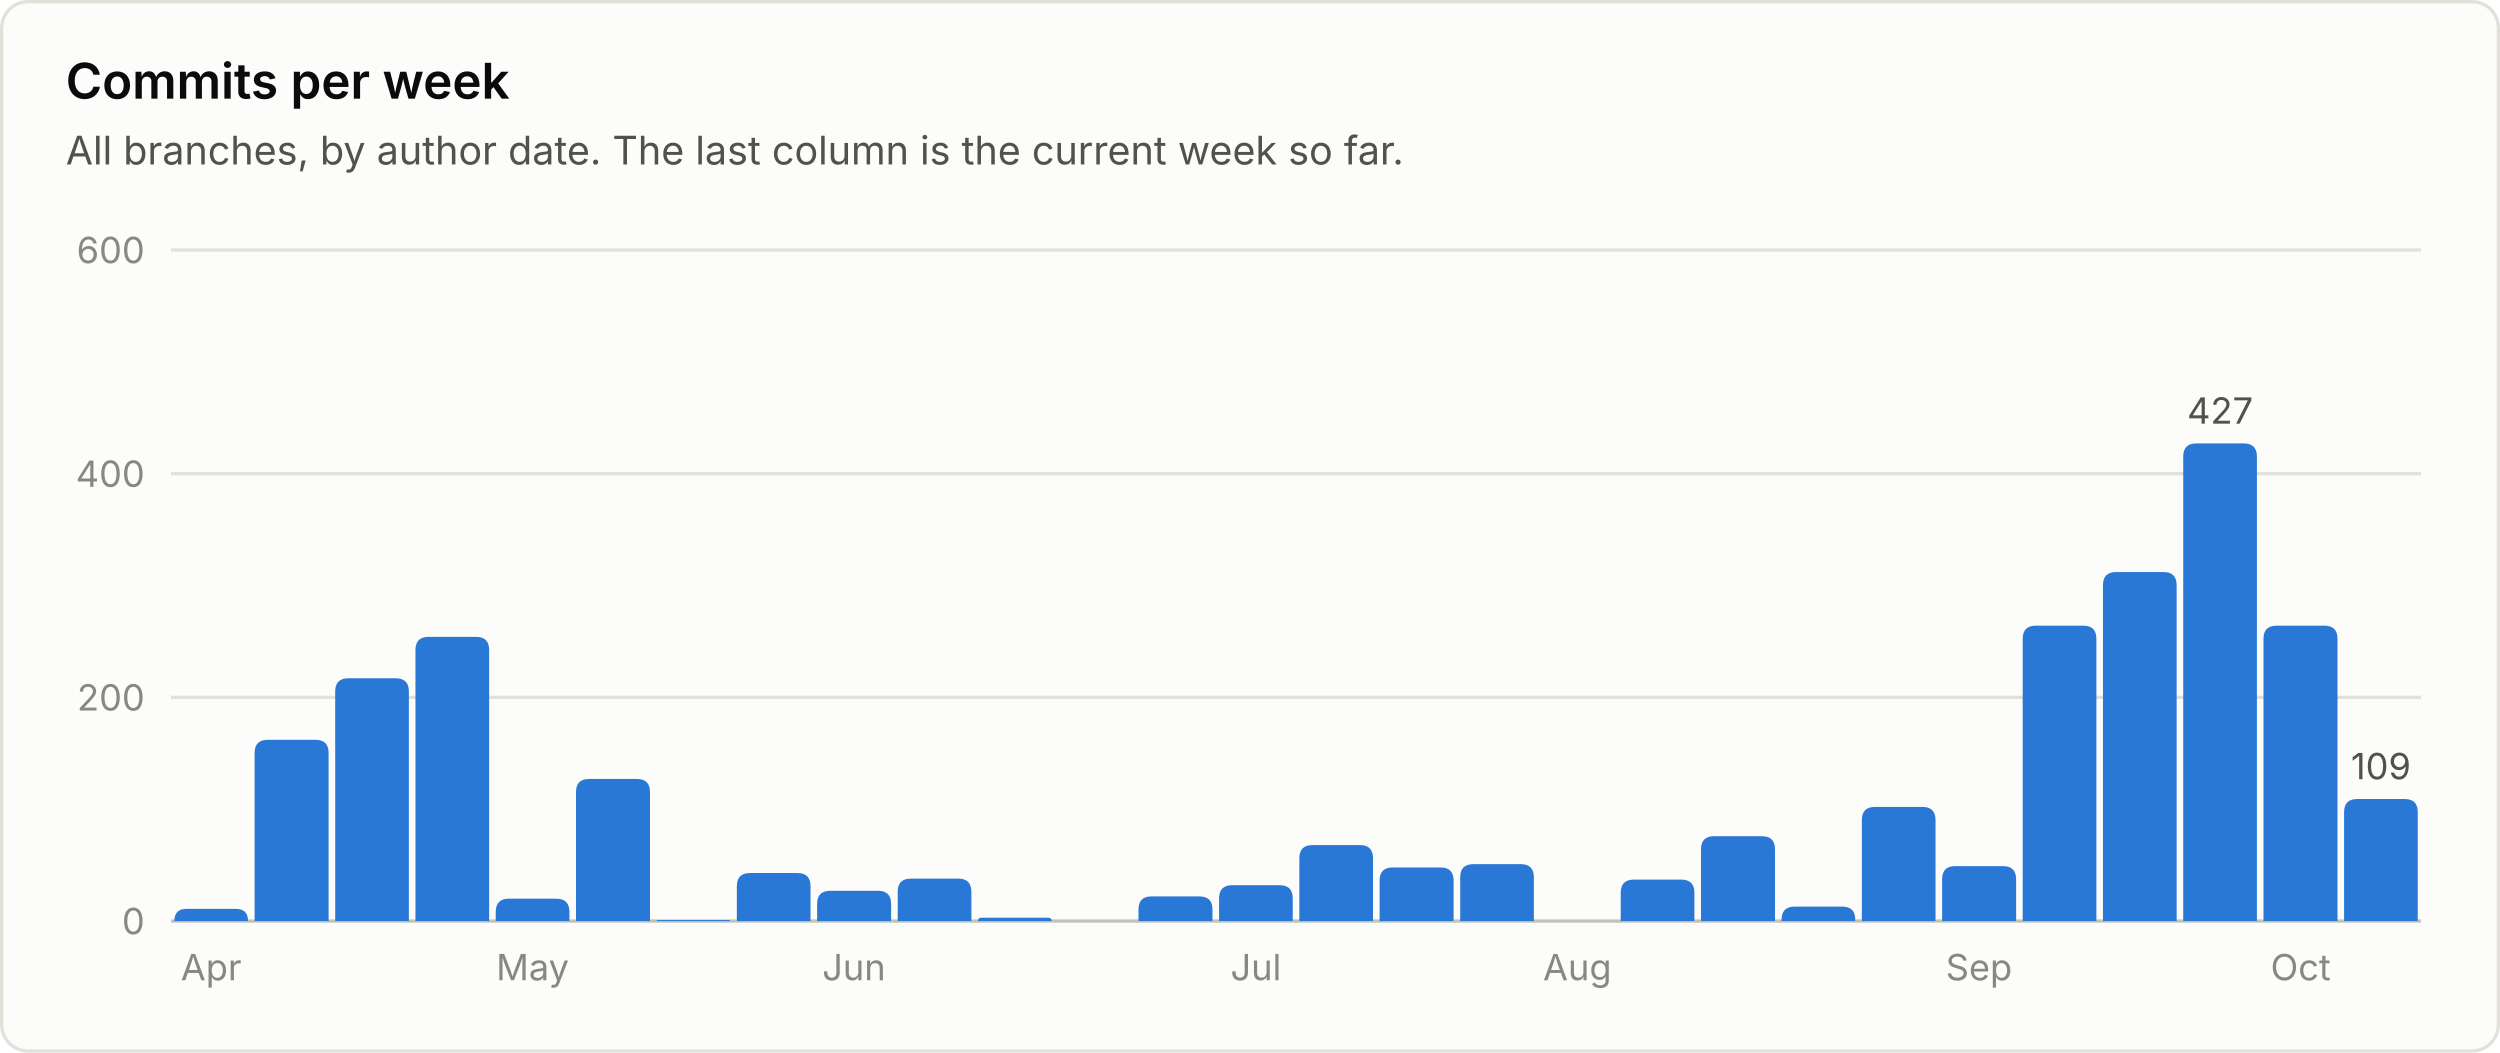
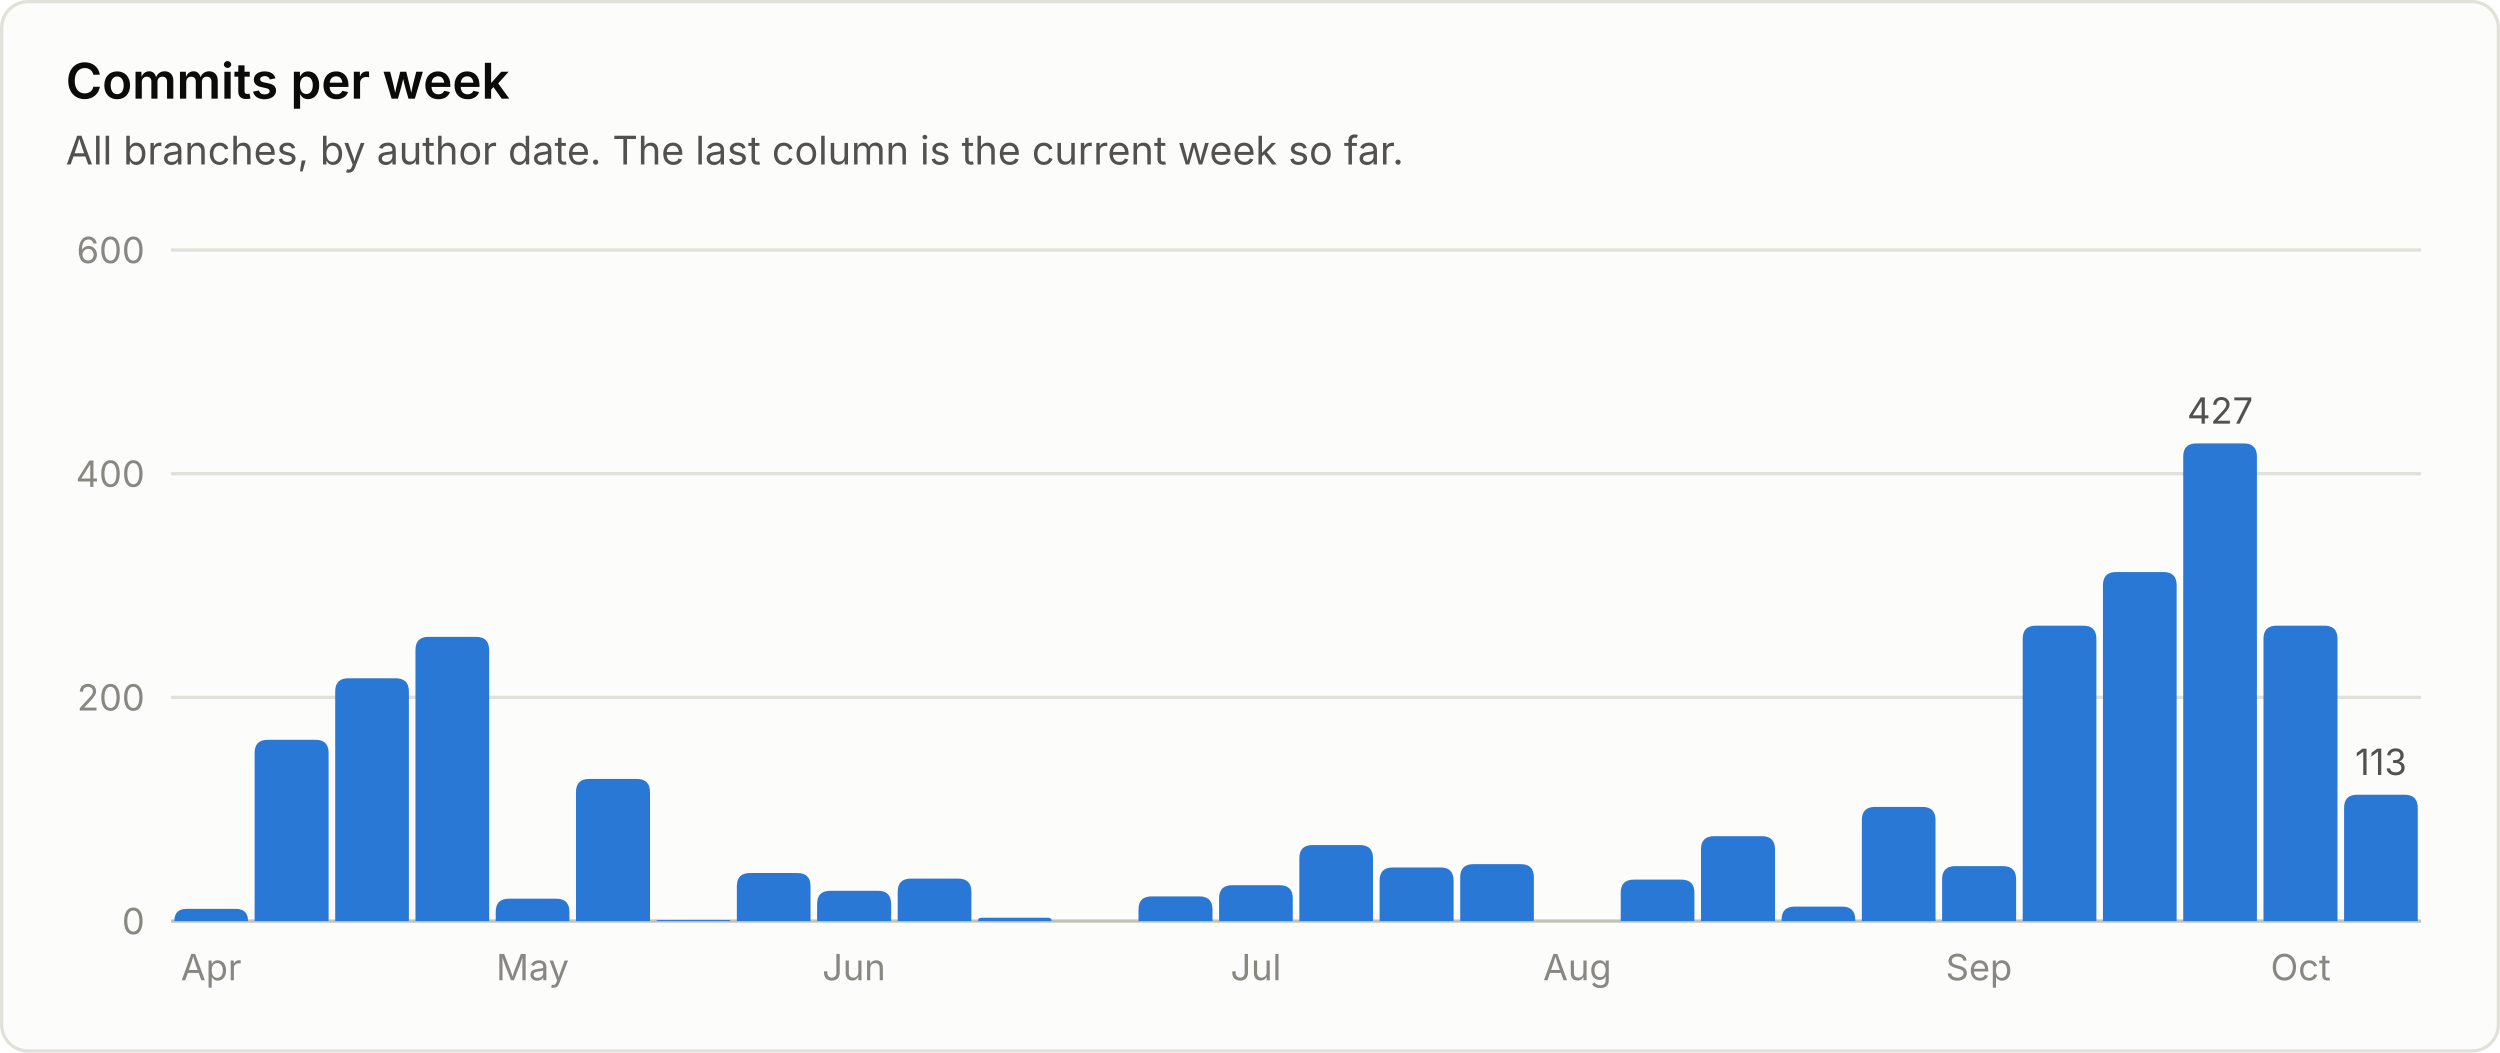
<svg xmlns="http://www.w3.org/2000/svg" viewBox="0 0 760 320" width="760" height="320" role="img" font-family="system-ui, -apple-system, 'Segoe UI', sans-serif">
  <rect x="0.5" y="0.5" width="759" height="319" rx="8" fill="#fcfcfb" stroke="#e1e0d9" />
  <text x="20.0" y="30.0" fill="#0b0b0b" font-size="15" font-weight="600" text-anchor="start">Commits per week</text>
  <text x="20.0" y="50.0" fill="#52514e" font-size="12" font-weight="400" text-anchor="start">All branches, by author date. The last column is the current week so far.</text>
  <line x1="52" y1="280.0" x2="736" y2="280.0" stroke="#c3c2b7" stroke-width="1" />
  <text x="44.0" y="284.0" fill="#898781" font-size="11" font-weight="400" text-anchor="end">0</text>
  <line x1="52" y1="212.0" x2="736" y2="212.0" stroke="#e1e0d9" stroke-width="1" />
  <text x="44.0" y="216.0" fill="#898781" font-size="11" font-weight="400" text-anchor="end">200</text>
  <line x1="52" y1="144.0" x2="736" y2="144.0" stroke="#e1e0d9" stroke-width="1" />
  <text x="44.0" y="148.0" fill="#898781" font-size="11" font-weight="400" text-anchor="end">400</text>
  <line x1="52" y1="76.0" x2="736" y2="76.0" stroke="#e1e0d9" stroke-width="1" />
  <text x="44.0" y="80.0" fill="#898781" font-size="11" font-weight="400" text-anchor="end">600</text>
  <path d="M53.0 280.0 V280.0 Q53.0 276.3 56.7 276.3 H71.7 Q75.4 276.3 75.4 280.0 V280.0 Z" fill="#2a78d6" />
  <text x="64.2" y="298.0" fill="#898781" font-size="11" font-weight="400" text-anchor="middle">Apr</text>
  <path d="M77.4 280.0 V228.9 Q77.4 224.9 81.4 224.9 H95.9 Q99.9 224.9 99.9 228.9 V280.0 Z" fill="#2a78d6" />
  <path d="M101.9 280.0 V210.2 Q101.9 206.2 105.9 206.2 H120.3 Q124.3 206.2 124.3 210.2 V280.0 Z" fill="#2a78d6" />
  <path d="M126.3 280.0 V197.6 Q126.3 193.6 130.3 193.6 H144.7 Q148.7 193.6 148.7 197.6 V280.0 Z" fill="#2a78d6" />
  <path d="M150.7 280.0 V277.2 Q150.7 273.2 154.7 273.2 H169.1 Q173.1 273.2 173.1 277.2 V280.0 Z" fill="#2a78d6" />
  <text x="161.9" y="298.0" fill="#898781" font-size="11" font-weight="400" text-anchor="middle">May</text>
  <path d="M175.1 280.0 V240.8 Q175.1 236.8 179.1 236.8 H193.6 Q197.6 236.8 197.6 240.8 V280.0 Z" fill="#2a78d6" />
  <path d="M199.6 280.0 V280.0 Q199.6 279.7 199.9 279.7 H221.7 Q222.0 279.7 222.0 280.0 V280.0 Z" fill="#2a78d6" />
  <path d="M224.0 280.0 V269.4 Q224.0 265.4 228.0 265.4 H242.4 Q246.4 265.4 246.4 269.4 V280.0 Z" fill="#2a78d6" />
  <path d="M248.4 280.0 V274.8 Q248.4 270.8 252.4 270.8 H266.9 Q270.9 270.8 270.9 274.8 V280.0 Z" fill="#2a78d6" />
  <text x="259.6" y="298.0" fill="#898781" font-size="11" font-weight="400" text-anchor="middle">Jun</text>
  <path d="M272.9 280.0 V271.1 Q272.9 267.1 276.9 267.1 H291.3 Q295.3 267.1 295.3 271.1 V280.0 Z" fill="#2a78d6" />
  <path d="M297.3 280.0 V280.0 Q297.3 279.0 298.3 279.0 H318.7 Q319.7 279.0 319.7 280.0 V280.0 Z" fill="#2a78d6" />
  <path d="M346.1 280.0 V276.5 Q346.1 272.5 350.1 272.5 H364.6 Q368.6 272.5 368.6 276.5 V280.0 Z" fill="#2a78d6" />
  <path d="M370.6 280.0 V273.1 Q370.6 269.1 374.6 269.1 H389.0 Q393.0 269.1 393.0 273.1 V280.0 Z" fill="#2a78d6" />
  <text x="381.8" y="298.0" fill="#898781" font-size="11" font-weight="400" text-anchor="middle">Jul</text>
  <path d="M395.0 280.0 V260.9 Q395.0 256.9 399.0 256.9 H413.4 Q417.4 256.9 417.4 260.9 V280.0 Z" fill="#2a78d6" />
  <path d="M419.4 280.0 V267.7 Q419.4 263.7 423.4 263.7 H437.9 Q441.9 263.7 441.9 267.7 V280.0 Z" fill="#2a78d6" />
  <path d="M443.9 280.0 V266.7 Q443.9 262.7 447.9 262.7 H462.3 Q466.3 262.7 466.3 266.7 V280.0 Z" fill="#2a78d6" />
  <text x="479.5" y="298.0" fill="#898781" font-size="11" font-weight="400" text-anchor="middle">Aug</text>
  <path d="M492.7 280.0 V271.4 Q492.7 267.4 496.7 267.4 H511.1 Q515.1 267.4 515.1 271.4 V280.0 Z" fill="#2a78d6" />
  <path d="M517.1 280.0 V258.2 Q517.1 254.2 521.1 254.2 H535.6 Q539.6 254.2 539.6 258.2 V280.0 Z" fill="#2a78d6" />
  <path d="M541.6 280.0 V279.6 Q541.6 275.6 545.6 275.6 H560.0 Q564.0 275.6 564.0 279.6 V280.0 Z" fill="#2a78d6" />
  <path d="M566.0 280.0 V249.3 Q566.0 245.3 570.0 245.3 H584.4 Q588.4 245.3 588.4 249.3 V280.0 Z" fill="#2a78d6" />
  <path d="M590.4 280.0 V267.3 Q590.4 263.3 594.4 263.3 H608.9 Q612.9 263.3 612.9 267.3 V280.0 Z" fill="#2a78d6" />
  <text x="601.6" y="298.0" fill="#898781" font-size="11" font-weight="400" text-anchor="middle">Sep</text>
  <path d="M614.9 280.0 V194.2 Q614.9 190.2 618.9 190.2 H633.3 Q637.3 190.2 637.3 194.2 V280.0 Z" fill="#2a78d6" />
  <path d="M639.3 280.0 V177.9 Q639.3 173.9 643.3 173.9 H657.7 Q661.7 173.9 661.7 177.9 V280.0 Z" fill="#2a78d6" />
  <path d="M663.7 280.0 V138.8 Q663.7 134.8 667.7 134.8 H682.1 Q686.1 134.8 686.1 138.8 V280.0 Z" fill="#2a78d6" />
  <text x="674.9" y="128.8" fill="#52514e" font-size="11" font-weight="400" text-anchor="middle">427</text>
  <path d="M688.1 280.0 V194.2 Q688.1 190.2 692.1 190.2 H706.6 Q710.6 190.2 710.6 194.2 V280.0 Z" fill="#2a78d6" />
  <text x="699.4" y="298.0" fill="#898781" font-size="11" font-weight="400" text-anchor="middle">Oct</text>
-   <path d="M712.6 280.0 V246.9 Q712.6 242.9 716.6 242.9 H731.0 Q735.0 242.9 735.0 246.9 V280.0 Z" fill="#2a78d6" />
-   <text x="723.8" y="236.9" fill="#52514e" font-size="11" font-weight="400" text-anchor="middle">109</text>
+   <path d="M712.6 280.0 V245.6 Q712.6 241.6 716.6 241.6 H731.0 Q735.0 241.6 735.0 245.6 V280.0 Z" fill="#2a78d6" />
+   <text x="723.8" y="235.6" fill="#52514e" font-size="11" font-weight="400" text-anchor="middle">113</text>
</svg>
